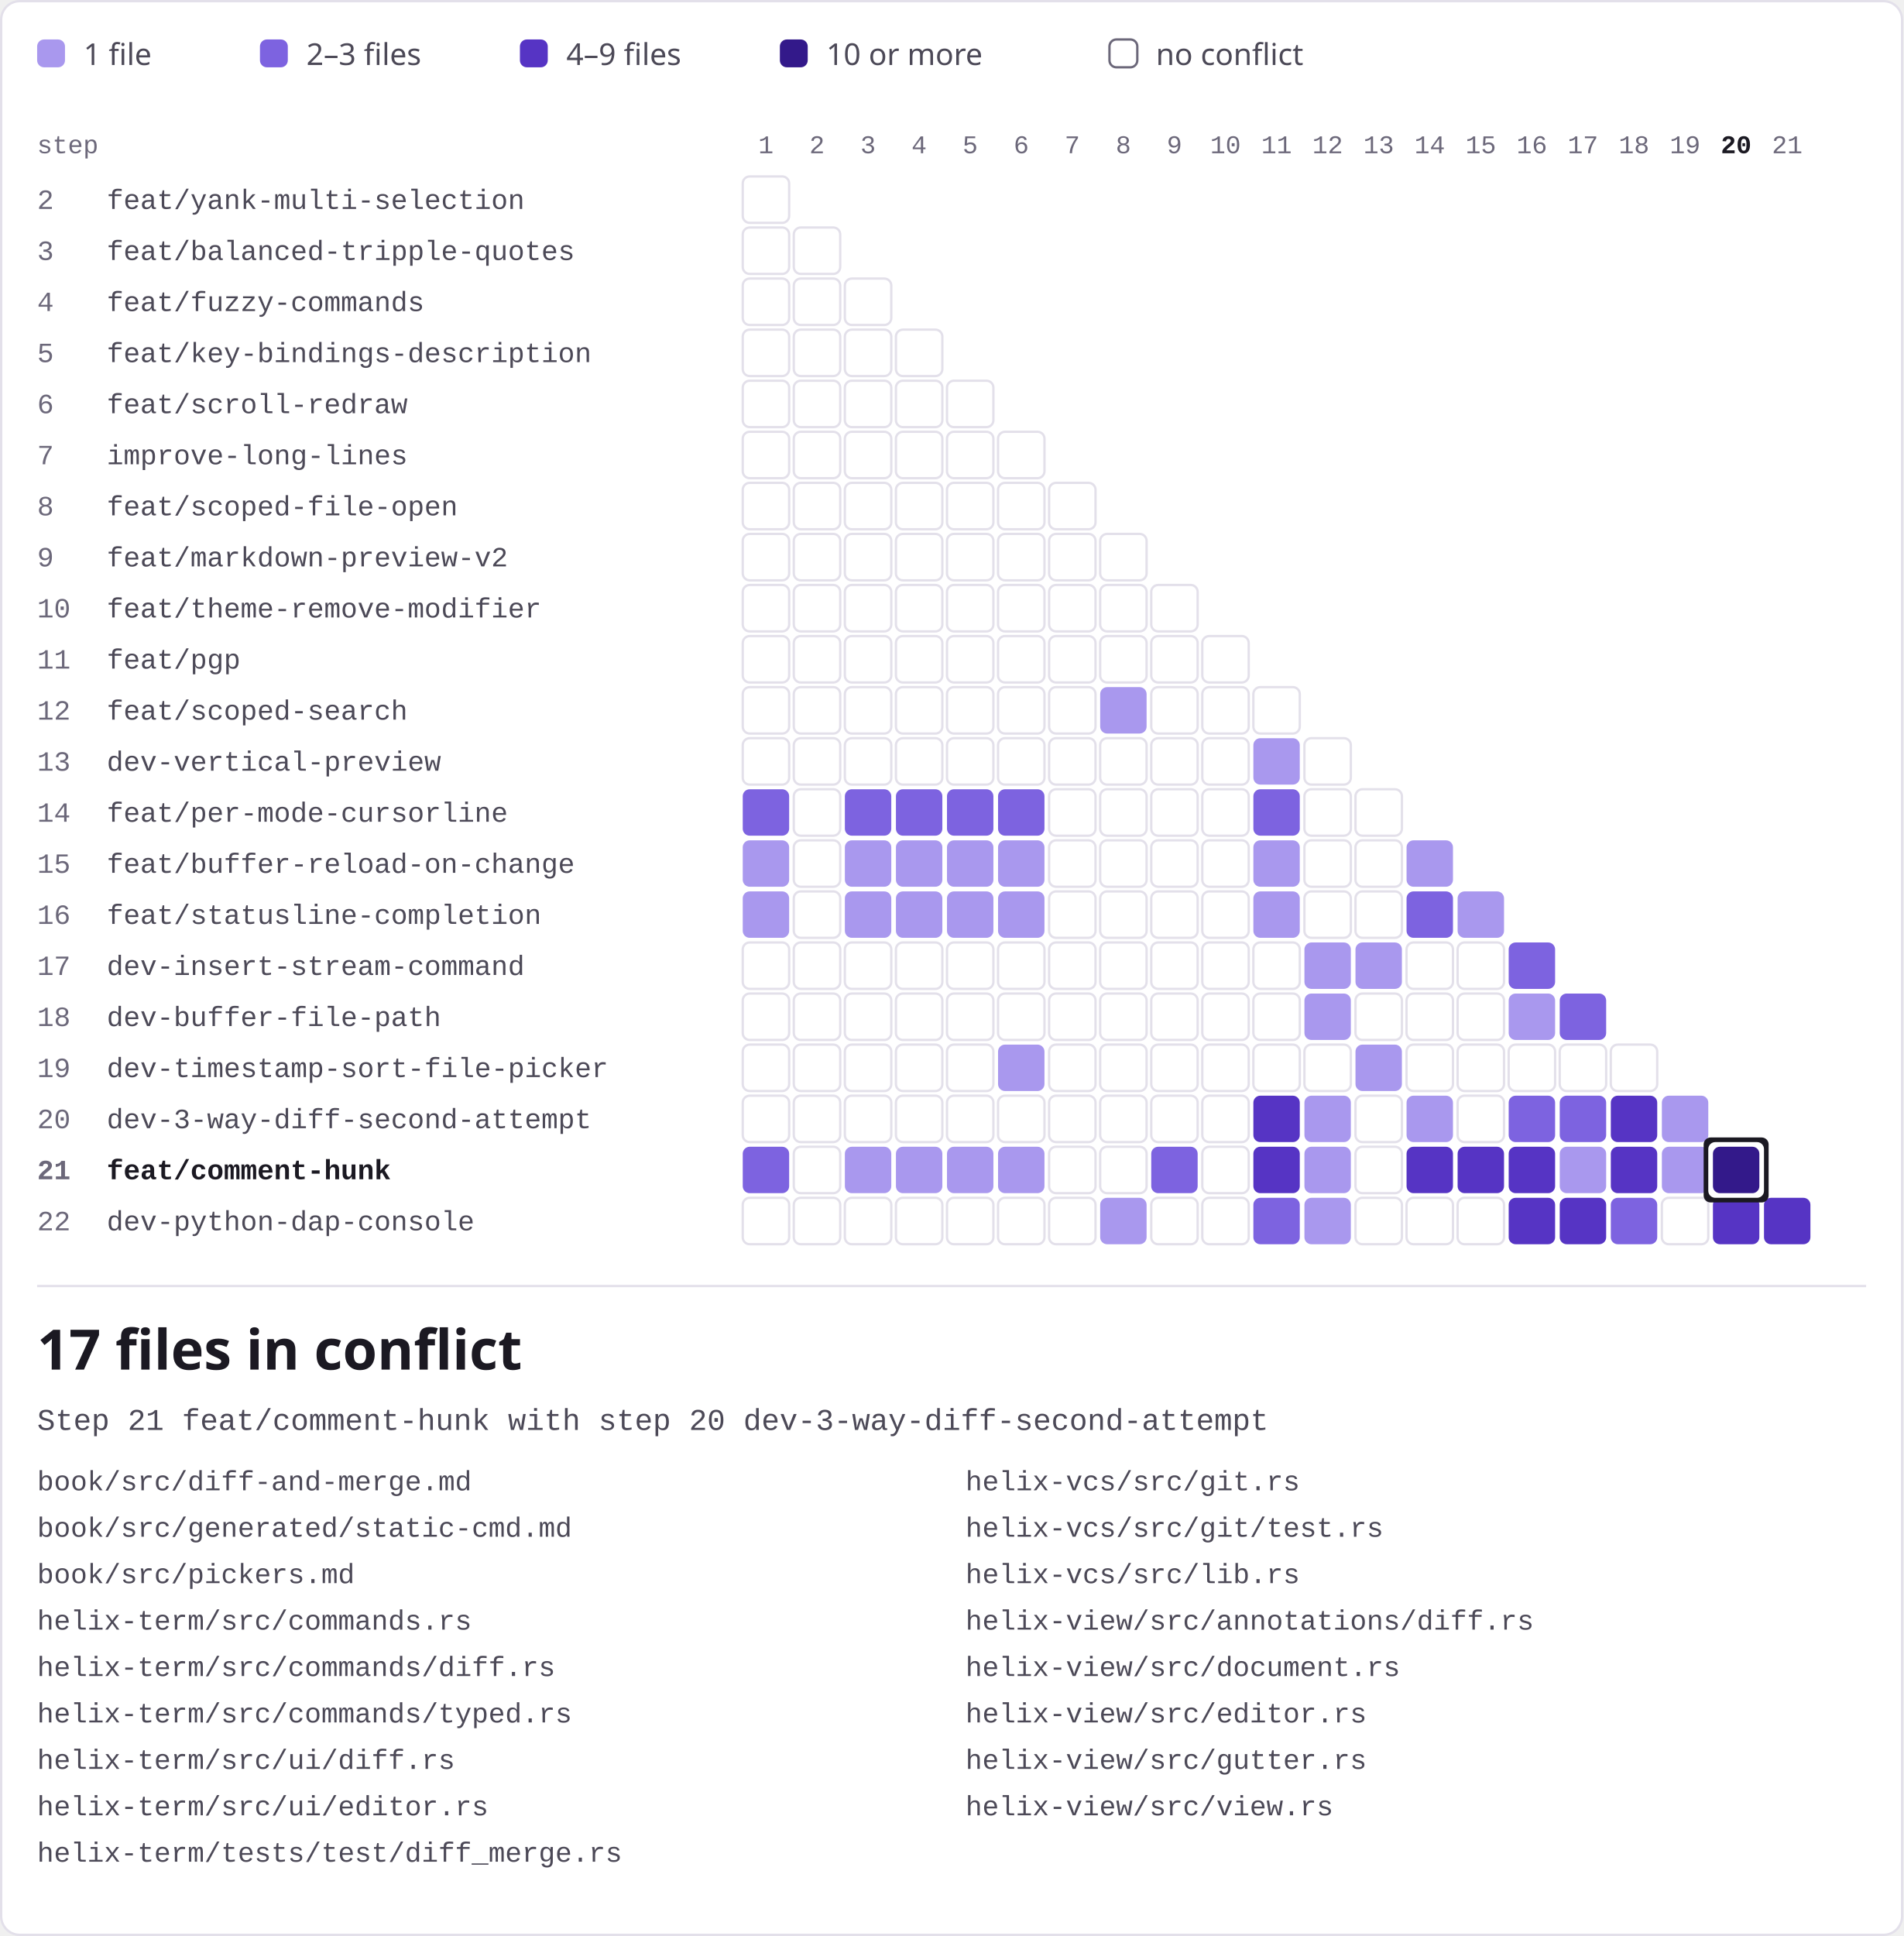
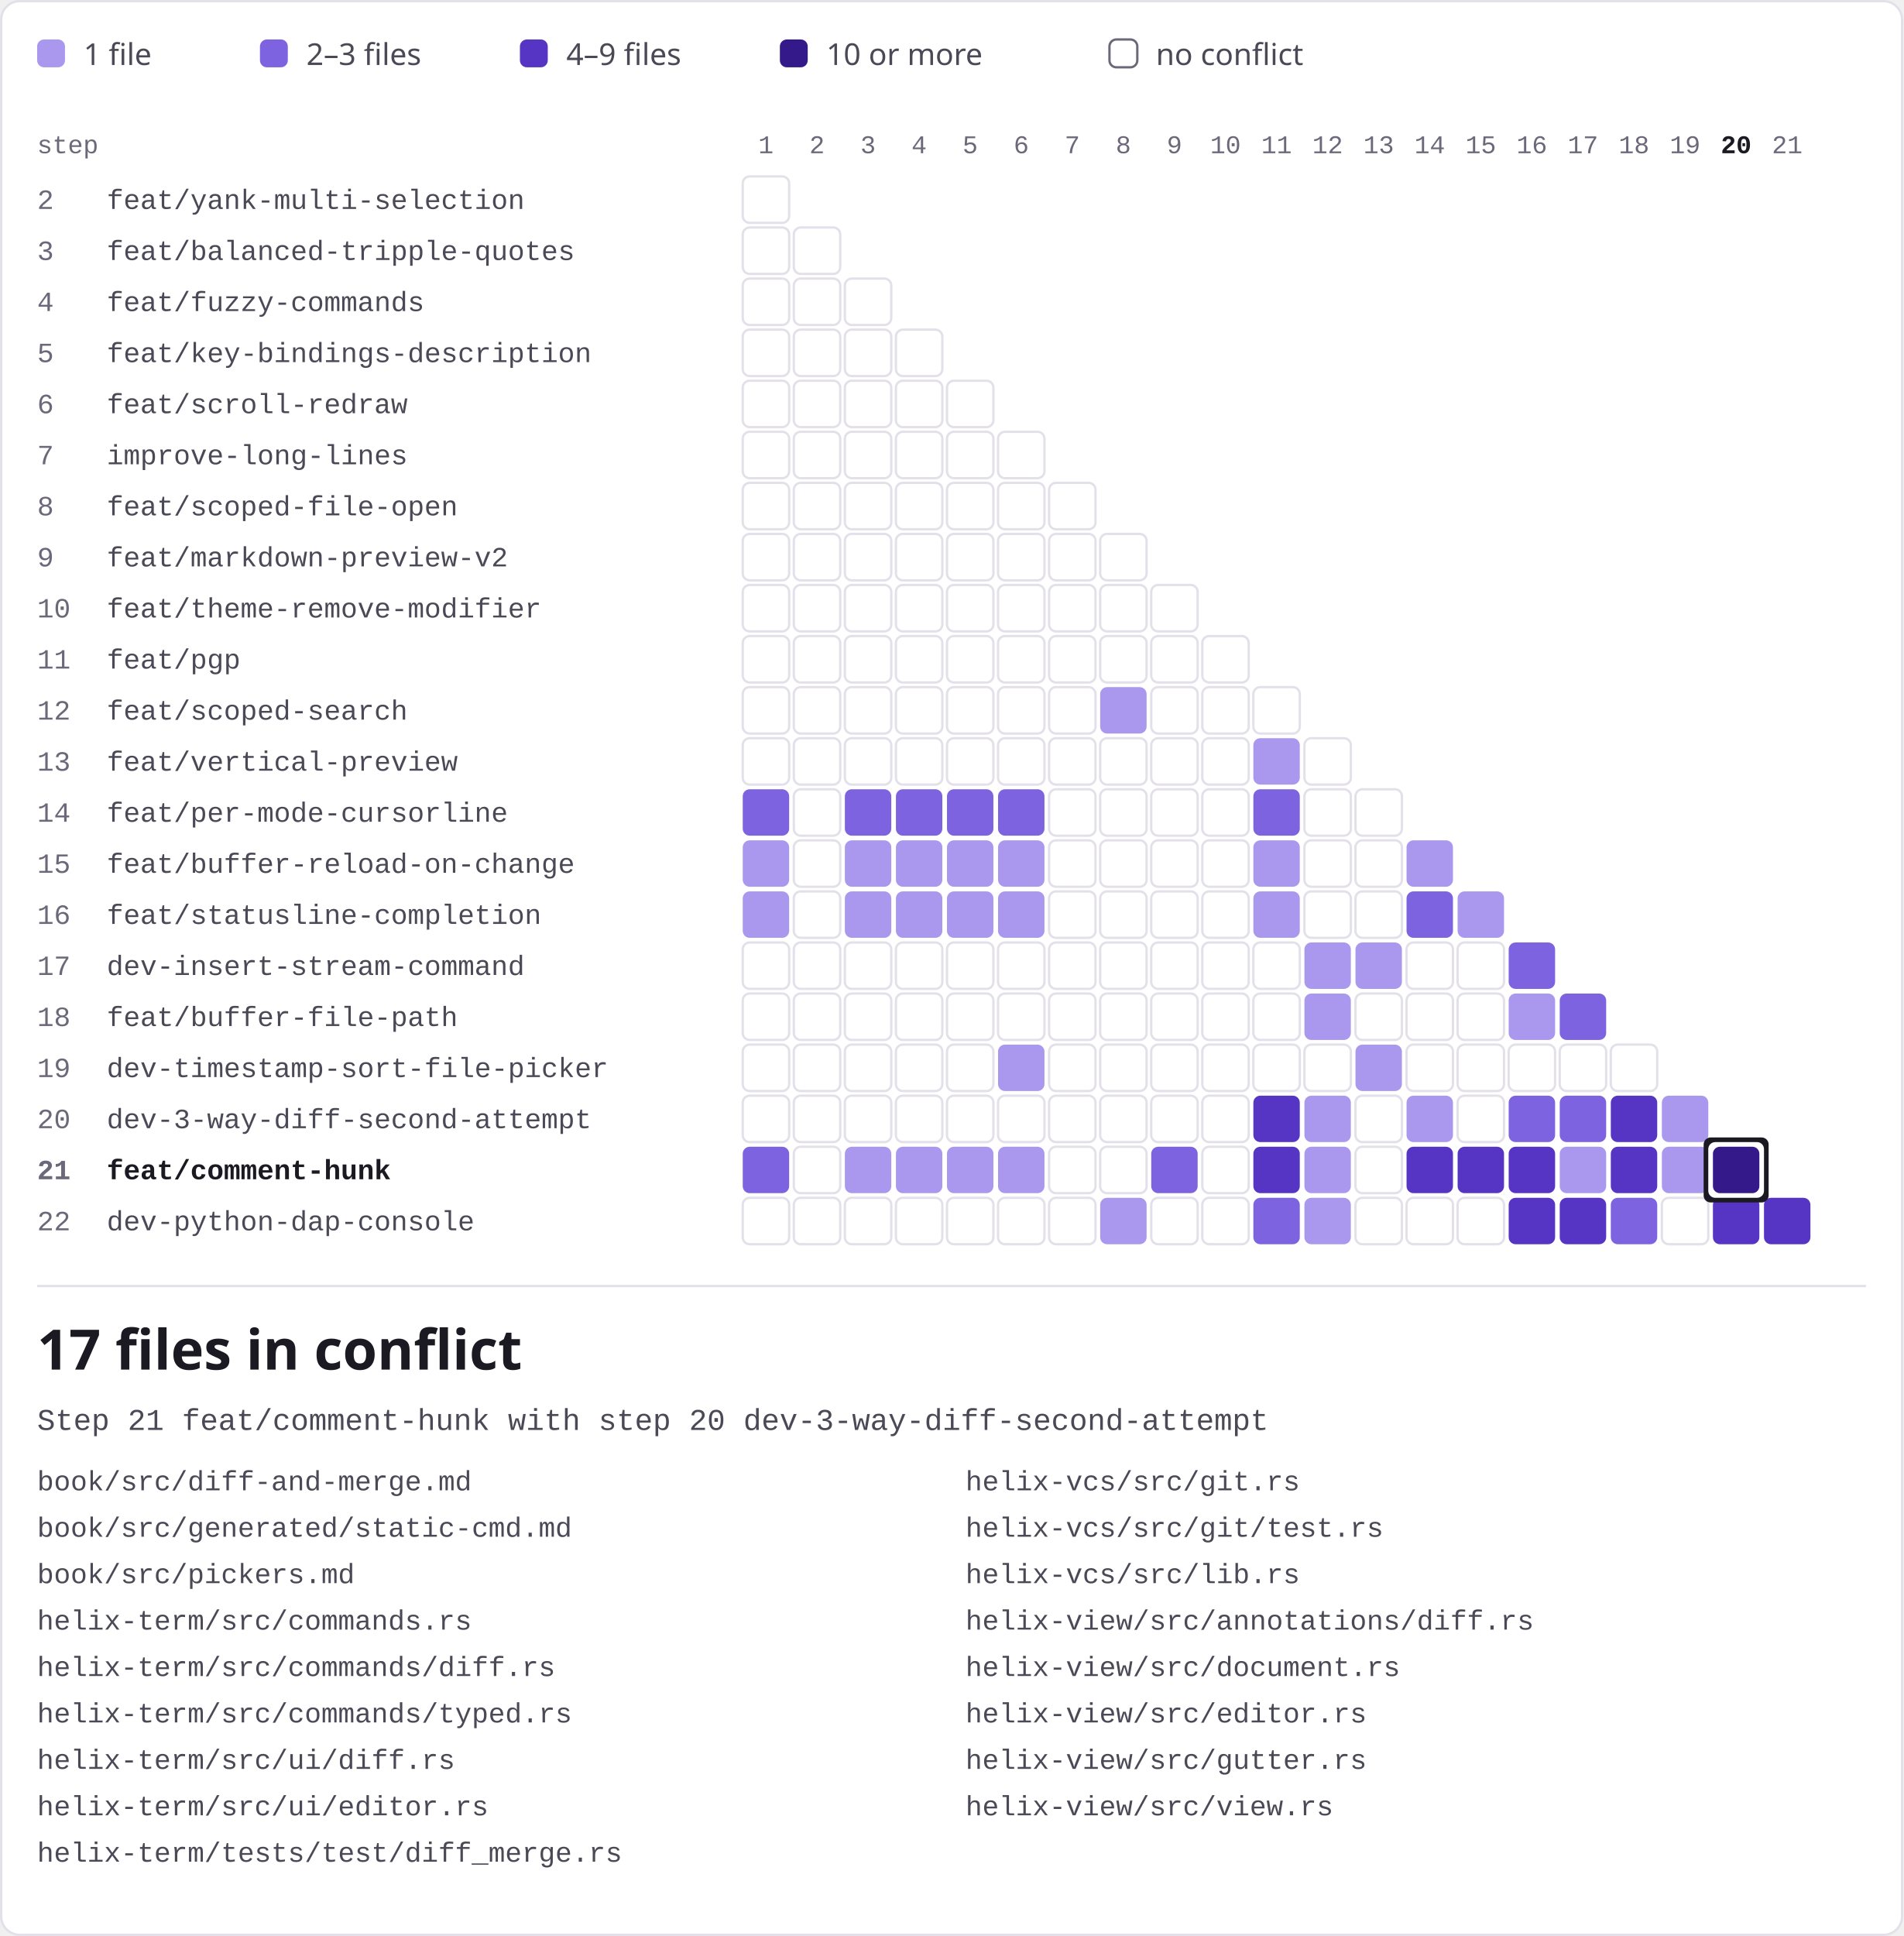
<svg xmlns="http://www.w3.org/2000/svg" width="820" height="834" viewBox="0 0 820 834" role="img" aria-labelledby="title description">
  <style>text{font-family:Recursive,ui-sans-serif,system-ui,sans-serif}.mono{font-family:Recursive,ui-monospace,Consolas,"Liberation Mono",monospace}</style>
  <rect x="0.5" y="0.5" width="819" height="833" rx="8" fill="#ffffff" stroke="#e3e0ea" />
  <rect x="16" y="17" width="12" height="12" rx="3" fill="#a998ee" stroke="none">
</rect>
  <text x="36" y="28" font-size="13" fill="#4c4957" text-anchor="start" font-weight="400">1 file</text>
  <rect x="112" y="17" width="12" height="12" rx="3" fill="#7d63e0" stroke="none">
</rect>
  <text x="132" y="28" font-size="13" fill="#4c4957" text-anchor="start" font-weight="400">2–3 files</text>
  <rect x="224" y="17" width="12" height="12" rx="3" fill="#5634c4" stroke="none">
</rect>
  <text x="244" y="28" font-size="13" fill="#4c4957" text-anchor="start" font-weight="400">4–9 files</text>
  <rect x="336" y="17" width="12" height="12" rx="3" fill="#33198a" stroke="none">
</rect>
  <text x="356" y="28" font-size="13" fill="#4c4957" text-anchor="start" font-weight="400">10 or more</text>
  <rect x="478" y="17" width="12" height="12" rx="3" fill="#ffffff" stroke="#6c687a">
</rect>
  <text x="498" y="28" font-size="13" fill="#4c4957" text-anchor="start" font-weight="400">no conflict</text>
  <text x="16" y="66" font-size="11" fill="#6c687a" text-anchor="start" font-weight="400" class="mono">step</text>
  <text x="330" y="66" font-size="11" fill="#6c687a" text-anchor="middle" font-weight="400" class="mono">1</text>
  <text x="352" y="66" font-size="11" fill="#6c687a" text-anchor="middle" font-weight="400" class="mono">2</text>
  <text x="374" y="66" font-size="11" fill="#6c687a" text-anchor="middle" font-weight="400" class="mono">3</text>
  <text x="396" y="66" font-size="11" fill="#6c687a" text-anchor="middle" font-weight="400" class="mono">4</text>
  <text x="418" y="66" font-size="11" fill="#6c687a" text-anchor="middle" font-weight="400" class="mono">5</text>
  <text x="440" y="66" font-size="11" fill="#6c687a" text-anchor="middle" font-weight="400" class="mono">6</text>
  <text x="462" y="66" font-size="11" fill="#6c687a" text-anchor="middle" font-weight="400" class="mono">7</text>
  <text x="484" y="66" font-size="11" fill="#6c687a" text-anchor="middle" font-weight="400" class="mono">8</text>
  <text x="506" y="66" font-size="11" fill="#6c687a" text-anchor="middle" font-weight="400" class="mono">9</text>
  <text x="528" y="66" font-size="11" fill="#6c687a" text-anchor="middle" font-weight="400" class="mono">10</text>
  <text x="550" y="66" font-size="11" fill="#6c687a" text-anchor="middle" font-weight="400" class="mono">11</text>
  <text x="572" y="66" font-size="11" fill="#6c687a" text-anchor="middle" font-weight="400" class="mono">12</text>
  <text x="594" y="66" font-size="11" fill="#6c687a" text-anchor="middle" font-weight="400" class="mono">13</text>
  <text x="616" y="66" font-size="11" fill="#6c687a" text-anchor="middle" font-weight="400" class="mono">14</text>
  <text x="638" y="66" font-size="11" fill="#6c687a" text-anchor="middle" font-weight="400" class="mono">15</text>
  <text x="660" y="66" font-size="11" fill="#6c687a" text-anchor="middle" font-weight="400" class="mono">16</text>
  <text x="682" y="66" font-size="11" fill="#6c687a" text-anchor="middle" font-weight="400" class="mono">17</text>
  <text x="704" y="66" font-size="11" fill="#6c687a" text-anchor="middle" font-weight="400" class="mono">18</text>
  <text x="726" y="66" font-size="11" fill="#6c687a" text-anchor="middle" font-weight="400" class="mono">19</text>
  <text x="748" y="66" font-size="11" fill="#1b1922" text-anchor="middle" font-weight="700" class="mono">20</text>
  <text x="770" y="66" font-size="11" fill="#6c687a" text-anchor="middle" font-weight="400" class="mono">21</text>
  <text x="16" y="90" font-size="12" fill="#6c687a" text-anchor="start" font-weight="400" class="mono">2</text>
  <text x="46" y="90" font-size="12" fill="#4c4957" text-anchor="start" font-weight="400" class="mono">feat/yank-multi-selection</text>
  <rect x="320" y="76" width="20" height="20" rx="3" fill="#ffffff" stroke="#e3e0ea">
</rect>
  <text x="16" y="112" font-size="12" fill="#6c687a" text-anchor="start" font-weight="400" class="mono">3</text>
  <text x="46" y="112" font-size="12" fill="#4c4957" text-anchor="start" font-weight="400" class="mono">feat/balanced-tripple-quotes</text>
  <rect x="320" y="98" width="20" height="20" rx="3" fill="#ffffff" stroke="#e3e0ea">
</rect>
  <rect x="342" y="98" width="20" height="20" rx="3" fill="#ffffff" stroke="#e3e0ea">
</rect>
  <text x="16" y="134" font-size="12" fill="#6c687a" text-anchor="start" font-weight="400" class="mono">4</text>
  <text x="46" y="134" font-size="12" fill="#4c4957" text-anchor="start" font-weight="400" class="mono">feat/fuzzy-commands</text>
  <rect x="320" y="120" width="20" height="20" rx="3" fill="#ffffff" stroke="#e3e0ea">
</rect>
  <rect x="342" y="120" width="20" height="20" rx="3" fill="#ffffff" stroke="#e3e0ea">
</rect>
  <rect x="364" y="120" width="20" height="20" rx="3" fill="#ffffff" stroke="#e3e0ea">
</rect>
  <text x="16" y="156" font-size="12" fill="#6c687a" text-anchor="start" font-weight="400" class="mono">5</text>
  <text x="46" y="156" font-size="12" fill="#4c4957" text-anchor="start" font-weight="400" class="mono">feat/key-bindings-description</text>
  <rect x="320" y="142" width="20" height="20" rx="3" fill="#ffffff" stroke="#e3e0ea">
</rect>
  <rect x="342" y="142" width="20" height="20" rx="3" fill="#ffffff" stroke="#e3e0ea">
</rect>
  <rect x="364" y="142" width="20" height="20" rx="3" fill="#ffffff" stroke="#e3e0ea">
</rect>
  <rect x="386" y="142" width="20" height="20" rx="3" fill="#ffffff" stroke="#e3e0ea">
</rect>
  <text x="16" y="178" font-size="12" fill="#6c687a" text-anchor="start" font-weight="400" class="mono">6</text>
  <text x="46" y="178" font-size="12" fill="#4c4957" text-anchor="start" font-weight="400" class="mono">feat/scroll-redraw</text>
  <rect x="320" y="164" width="20" height="20" rx="3" fill="#ffffff" stroke="#e3e0ea">
</rect>
  <rect x="342" y="164" width="20" height="20" rx="3" fill="#ffffff" stroke="#e3e0ea">
</rect>
  <rect x="364" y="164" width="20" height="20" rx="3" fill="#ffffff" stroke="#e3e0ea">
</rect>
  <rect x="386" y="164" width="20" height="20" rx="3" fill="#ffffff" stroke="#e3e0ea">
</rect>
  <rect x="408" y="164" width="20" height="20" rx="3" fill="#ffffff" stroke="#e3e0ea">
</rect>
  <text x="16" y="200" font-size="12" fill="#6c687a" text-anchor="start" font-weight="400" class="mono">7</text>
  <text x="46" y="200" font-size="12" fill="#4c4957" text-anchor="start" font-weight="400" class="mono">improve-long-lines</text>
  <rect x="320" y="186" width="20" height="20" rx="3" fill="#ffffff" stroke="#e3e0ea">
</rect>
  <rect x="342" y="186" width="20" height="20" rx="3" fill="#ffffff" stroke="#e3e0ea">
</rect>
  <rect x="364" y="186" width="20" height="20" rx="3" fill="#ffffff" stroke="#e3e0ea">
</rect>
  <rect x="386" y="186" width="20" height="20" rx="3" fill="#ffffff" stroke="#e3e0ea">
</rect>
  <rect x="408" y="186" width="20" height="20" rx="3" fill="#ffffff" stroke="#e3e0ea">
</rect>
  <rect x="430" y="186" width="20" height="20" rx="3" fill="#ffffff" stroke="#e3e0ea">
</rect>
  <text x="16" y="222" font-size="12" fill="#6c687a" text-anchor="start" font-weight="400" class="mono">8</text>
  <text x="46" y="222" font-size="12" fill="#4c4957" text-anchor="start" font-weight="400" class="mono">feat/scoped-file-open</text>
  <rect x="320" y="208" width="20" height="20" rx="3" fill="#ffffff" stroke="#e3e0ea">
</rect>
  <rect x="342" y="208" width="20" height="20" rx="3" fill="#ffffff" stroke="#e3e0ea">
</rect>
  <rect x="364" y="208" width="20" height="20" rx="3" fill="#ffffff" stroke="#e3e0ea">
</rect>
  <rect x="386" y="208" width="20" height="20" rx="3" fill="#ffffff" stroke="#e3e0ea">
</rect>
  <rect x="408" y="208" width="20" height="20" rx="3" fill="#ffffff" stroke="#e3e0ea">
</rect>
  <rect x="430" y="208" width="20" height="20" rx="3" fill="#ffffff" stroke="#e3e0ea">
</rect>
  <rect x="452" y="208" width="20" height="20" rx="3" fill="#ffffff" stroke="#e3e0ea">
</rect>
  <text x="16" y="244" font-size="12" fill="#6c687a" text-anchor="start" font-weight="400" class="mono">9</text>
  <text x="46" y="244" font-size="12" fill="#4c4957" text-anchor="start" font-weight="400" class="mono">feat/markdown-preview-v2</text>
  <rect x="320" y="230" width="20" height="20" rx="3" fill="#ffffff" stroke="#e3e0ea">
</rect>
  <rect x="342" y="230" width="20" height="20" rx="3" fill="#ffffff" stroke="#e3e0ea">
</rect>
  <rect x="364" y="230" width="20" height="20" rx="3" fill="#ffffff" stroke="#e3e0ea">
</rect>
  <rect x="386" y="230" width="20" height="20" rx="3" fill="#ffffff" stroke="#e3e0ea">
</rect>
  <rect x="408" y="230" width="20" height="20" rx="3" fill="#ffffff" stroke="#e3e0ea">
</rect>
  <rect x="430" y="230" width="20" height="20" rx="3" fill="#ffffff" stroke="#e3e0ea">
</rect>
  <rect x="452" y="230" width="20" height="20" rx="3" fill="#ffffff" stroke="#e3e0ea">
</rect>
  <rect x="474" y="230" width="20" height="20" rx="3" fill="#ffffff" stroke="#e3e0ea">
</rect>
  <text x="16" y="266" font-size="12" fill="#6c687a" text-anchor="start" font-weight="400" class="mono">10</text>
  <text x="46" y="266" font-size="12" fill="#4c4957" text-anchor="start" font-weight="400" class="mono">feat/theme-remove-modifier</text>
  <rect x="320" y="252" width="20" height="20" rx="3" fill="#ffffff" stroke="#e3e0ea">
</rect>
  <rect x="342" y="252" width="20" height="20" rx="3" fill="#ffffff" stroke="#e3e0ea">
</rect>
  <rect x="364" y="252" width="20" height="20" rx="3" fill="#ffffff" stroke="#e3e0ea">
</rect>
  <rect x="386" y="252" width="20" height="20" rx="3" fill="#ffffff" stroke="#e3e0ea">
</rect>
  <rect x="408" y="252" width="20" height="20" rx="3" fill="#ffffff" stroke="#e3e0ea">
</rect>
  <rect x="430" y="252" width="20" height="20" rx="3" fill="#ffffff" stroke="#e3e0ea">
</rect>
  <rect x="452" y="252" width="20" height="20" rx="3" fill="#ffffff" stroke="#e3e0ea">
</rect>
  <rect x="474" y="252" width="20" height="20" rx="3" fill="#ffffff" stroke="#e3e0ea">
</rect>
  <rect x="496" y="252" width="20" height="20" rx="3" fill="#ffffff" stroke="#e3e0ea">
</rect>
  <text x="16" y="288" font-size="12" fill="#6c687a" text-anchor="start" font-weight="400" class="mono">11</text>
  <text x="46" y="288" font-size="12" fill="#4c4957" text-anchor="start" font-weight="400" class="mono">feat/pgp</text>
  <rect x="320" y="274" width="20" height="20" rx="3" fill="#ffffff" stroke="#e3e0ea">
</rect>
  <rect x="342" y="274" width="20" height="20" rx="3" fill="#ffffff" stroke="#e3e0ea">
</rect>
  <rect x="364" y="274" width="20" height="20" rx="3" fill="#ffffff" stroke="#e3e0ea">
</rect>
  <rect x="386" y="274" width="20" height="20" rx="3" fill="#ffffff" stroke="#e3e0ea">
</rect>
  <rect x="408" y="274" width="20" height="20" rx="3" fill="#ffffff" stroke="#e3e0ea">
</rect>
  <rect x="430" y="274" width="20" height="20" rx="3" fill="#ffffff" stroke="#e3e0ea">
</rect>
  <rect x="452" y="274" width="20" height="20" rx="3" fill="#ffffff" stroke="#e3e0ea">
</rect>
  <rect x="474" y="274" width="20" height="20" rx="3" fill="#ffffff" stroke="#e3e0ea">
</rect>
  <rect x="496" y="274" width="20" height="20" rx="3" fill="#ffffff" stroke="#e3e0ea">
</rect>
  <rect x="518" y="274" width="20" height="20" rx="3" fill="#ffffff" stroke="#e3e0ea">
</rect>
  <text x="16" y="310" font-size="12" fill="#6c687a" text-anchor="start" font-weight="400" class="mono">12</text>
  <text x="46" y="310" font-size="12" fill="#4c4957" text-anchor="start" font-weight="400" class="mono">feat/scoped-search</text>
  <rect x="320" y="296" width="20" height="20" rx="3" fill="#ffffff" stroke="#e3e0ea">
</rect>
  <rect x="342" y="296" width="20" height="20" rx="3" fill="#ffffff" stroke="#e3e0ea">
</rect>
  <rect x="364" y="296" width="20" height="20" rx="3" fill="#ffffff" stroke="#e3e0ea">
</rect>
  <rect x="386" y="296" width="20" height="20" rx="3" fill="#ffffff" stroke="#e3e0ea">
</rect>
  <rect x="408" y="296" width="20" height="20" rx="3" fill="#ffffff" stroke="#e3e0ea">
</rect>
  <rect x="430" y="296" width="20" height="20" rx="3" fill="#ffffff" stroke="#e3e0ea">
</rect>
  <rect x="452" y="296" width="20" height="20" rx="3" fill="#ffffff" stroke="#e3e0ea">
</rect>
  <rect x="474" y="296" width="20" height="20" rx="3" fill="#a998ee" stroke="none">
</rect>
  <rect x="496" y="296" width="20" height="20" rx="3" fill="#ffffff" stroke="#e3e0ea">
</rect>
  <rect x="518" y="296" width="20" height="20" rx="3" fill="#ffffff" stroke="#e3e0ea">
</rect>
  <rect x="540" y="296" width="20" height="20" rx="3" fill="#ffffff" stroke="#e3e0ea">
</rect>
  <text x="16" y="332" font-size="12" fill="#6c687a" text-anchor="start" font-weight="400" class="mono">13</text>
-   <text x="46" y="332" font-size="12" fill="#4c4957" text-anchor="start" font-weight="400" class="mono">dev-vertical-preview</text>
+   <text x="46" y="332" font-size="12" fill="#4c4957" text-anchor="start" font-weight="400" class="mono">feat/vertical-preview</text>
  <rect x="320" y="318" width="20" height="20" rx="3" fill="#ffffff" stroke="#e3e0ea">
</rect>
  <rect x="342" y="318" width="20" height="20" rx="3" fill="#ffffff" stroke="#e3e0ea">
</rect>
  <rect x="364" y="318" width="20" height="20" rx="3" fill="#ffffff" stroke="#e3e0ea">
</rect>
  <rect x="386" y="318" width="20" height="20" rx="3" fill="#ffffff" stroke="#e3e0ea">
</rect>
  <rect x="408" y="318" width="20" height="20" rx="3" fill="#ffffff" stroke="#e3e0ea">
</rect>
  <rect x="430" y="318" width="20" height="20" rx="3" fill="#ffffff" stroke="#e3e0ea">
</rect>
  <rect x="452" y="318" width="20" height="20" rx="3" fill="#ffffff" stroke="#e3e0ea">
</rect>
  <rect x="474" y="318" width="20" height="20" rx="3" fill="#ffffff" stroke="#e3e0ea">
</rect>
  <rect x="496" y="318" width="20" height="20" rx="3" fill="#ffffff" stroke="#e3e0ea">
</rect>
  <rect x="518" y="318" width="20" height="20" rx="3" fill="#ffffff" stroke="#e3e0ea">
</rect>
  <rect x="540" y="318" width="20" height="20" rx="3" fill="#a998ee" stroke="none">
</rect>
  <rect x="562" y="318" width="20" height="20" rx="3" fill="#ffffff" stroke="#e3e0ea">
</rect>
  <text x="16" y="354" font-size="12" fill="#6c687a" text-anchor="start" font-weight="400" class="mono">14</text>
  <text x="46" y="354" font-size="12" fill="#4c4957" text-anchor="start" font-weight="400" class="mono">feat/per-mode-cursorline</text>
  <rect x="320" y="340" width="20" height="20" rx="3" fill="#7d63e0" stroke="none">
</rect>
  <rect x="342" y="340" width="20" height="20" rx="3" fill="#ffffff" stroke="#e3e0ea">
</rect>
  <rect x="364" y="340" width="20" height="20" rx="3" fill="#7d63e0" stroke="none">
</rect>
  <rect x="386" y="340" width="20" height="20" rx="3" fill="#7d63e0" stroke="none">
</rect>
  <rect x="408" y="340" width="20" height="20" rx="3" fill="#7d63e0" stroke="none">
</rect>
  <rect x="430" y="340" width="20" height="20" rx="3" fill="#7d63e0" stroke="none">
</rect>
  <rect x="452" y="340" width="20" height="20" rx="3" fill="#ffffff" stroke="#e3e0ea">
</rect>
  <rect x="474" y="340" width="20" height="20" rx="3" fill="#ffffff" stroke="#e3e0ea">
</rect>
  <rect x="496" y="340" width="20" height="20" rx="3" fill="#ffffff" stroke="#e3e0ea">
</rect>
  <rect x="518" y="340" width="20" height="20" rx="3" fill="#ffffff" stroke="#e3e0ea">
</rect>
  <rect x="540" y="340" width="20" height="20" rx="3" fill="#7d63e0" stroke="none">
</rect>
  <rect x="562" y="340" width="20" height="20" rx="3" fill="#ffffff" stroke="#e3e0ea">
</rect>
  <rect x="584" y="340" width="20" height="20" rx="3" fill="#ffffff" stroke="#e3e0ea">
</rect>
  <text x="16" y="376" font-size="12" fill="#6c687a" text-anchor="start" font-weight="400" class="mono">15</text>
  <text x="46" y="376" font-size="12" fill="#4c4957" text-anchor="start" font-weight="400" class="mono">feat/buffer-reload-on-change</text>
  <rect x="320" y="362" width="20" height="20" rx="3" fill="#a998ee" stroke="none">
</rect>
  <rect x="342" y="362" width="20" height="20" rx="3" fill="#ffffff" stroke="#e3e0ea">
</rect>
  <rect x="364" y="362" width="20" height="20" rx="3" fill="#a998ee" stroke="none">
</rect>
  <rect x="386" y="362" width="20" height="20" rx="3" fill="#a998ee" stroke="none">
</rect>
  <rect x="408" y="362" width="20" height="20" rx="3" fill="#a998ee" stroke="none">
</rect>
  <rect x="430" y="362" width="20" height="20" rx="3" fill="#a998ee" stroke="none">
</rect>
  <rect x="452" y="362" width="20" height="20" rx="3" fill="#ffffff" stroke="#e3e0ea">
</rect>
  <rect x="474" y="362" width="20" height="20" rx="3" fill="#ffffff" stroke="#e3e0ea">
</rect>
  <rect x="496" y="362" width="20" height="20" rx="3" fill="#ffffff" stroke="#e3e0ea">
</rect>
  <rect x="518" y="362" width="20" height="20" rx="3" fill="#ffffff" stroke="#e3e0ea">
</rect>
  <rect x="540" y="362" width="20" height="20" rx="3" fill="#a998ee" stroke="none">
</rect>
  <rect x="562" y="362" width="20" height="20" rx="3" fill="#ffffff" stroke="#e3e0ea">
</rect>
  <rect x="584" y="362" width="20" height="20" rx="3" fill="#ffffff" stroke="#e3e0ea">
</rect>
  <rect x="606" y="362" width="20" height="20" rx="3" fill="#a998ee" stroke="none">
</rect>
  <text x="16" y="398" font-size="12" fill="#6c687a" text-anchor="start" font-weight="400" class="mono">16</text>
  <text x="46" y="398" font-size="12" fill="#4c4957" text-anchor="start" font-weight="400" class="mono">feat/statusline-completion</text>
  <rect x="320" y="384" width="20" height="20" rx="3" fill="#a998ee" stroke="none">
</rect>
  <rect x="342" y="384" width="20" height="20" rx="3" fill="#ffffff" stroke="#e3e0ea">
</rect>
  <rect x="364" y="384" width="20" height="20" rx="3" fill="#a998ee" stroke="none">
</rect>
  <rect x="386" y="384" width="20" height="20" rx="3" fill="#a998ee" stroke="none">
</rect>
  <rect x="408" y="384" width="20" height="20" rx="3" fill="#a998ee" stroke="none">
</rect>
  <rect x="430" y="384" width="20" height="20" rx="3" fill="#a998ee" stroke="none">
</rect>
  <rect x="452" y="384" width="20" height="20" rx="3" fill="#ffffff" stroke="#e3e0ea">
</rect>
  <rect x="474" y="384" width="20" height="20" rx="3" fill="#ffffff" stroke="#e3e0ea">
</rect>
  <rect x="496" y="384" width="20" height="20" rx="3" fill="#ffffff" stroke="#e3e0ea">
</rect>
  <rect x="518" y="384" width="20" height="20" rx="3" fill="#ffffff" stroke="#e3e0ea">
</rect>
  <rect x="540" y="384" width="20" height="20" rx="3" fill="#a998ee" stroke="none">
</rect>
  <rect x="562" y="384" width="20" height="20" rx="3" fill="#ffffff" stroke="#e3e0ea">
</rect>
  <rect x="584" y="384" width="20" height="20" rx="3" fill="#ffffff" stroke="#e3e0ea">
</rect>
  <rect x="606" y="384" width="20" height="20" rx="3" fill="#7d63e0" stroke="none">
</rect>
  <rect x="628" y="384" width="20" height="20" rx="3" fill="#a998ee" stroke="none">
</rect>
  <text x="16" y="420" font-size="12" fill="#6c687a" text-anchor="start" font-weight="400" class="mono">17</text>
  <text x="46" y="420" font-size="12" fill="#4c4957" text-anchor="start" font-weight="400" class="mono">dev-insert-stream-command</text>
  <rect x="320" y="406" width="20" height="20" rx="3" fill="#ffffff" stroke="#e3e0ea">
</rect>
  <rect x="342" y="406" width="20" height="20" rx="3" fill="#ffffff" stroke="#e3e0ea">
</rect>
  <rect x="364" y="406" width="20" height="20" rx="3" fill="#ffffff" stroke="#e3e0ea">
</rect>
  <rect x="386" y="406" width="20" height="20" rx="3" fill="#ffffff" stroke="#e3e0ea">
</rect>
  <rect x="408" y="406" width="20" height="20" rx="3" fill="#ffffff" stroke="#e3e0ea">
</rect>
  <rect x="430" y="406" width="20" height="20" rx="3" fill="#ffffff" stroke="#e3e0ea">
</rect>
  <rect x="452" y="406" width="20" height="20" rx="3" fill="#ffffff" stroke="#e3e0ea">
</rect>
  <rect x="474" y="406" width="20" height="20" rx="3" fill="#ffffff" stroke="#e3e0ea">
</rect>
  <rect x="496" y="406" width="20" height="20" rx="3" fill="#ffffff" stroke="#e3e0ea">
</rect>
  <rect x="518" y="406" width="20" height="20" rx="3" fill="#ffffff" stroke="#e3e0ea">
</rect>
  <rect x="540" y="406" width="20" height="20" rx="3" fill="#ffffff" stroke="#e3e0ea">
</rect>
  <rect x="562" y="406" width="20" height="20" rx="3" fill="#a998ee" stroke="none">
</rect>
  <rect x="584" y="406" width="20" height="20" rx="3" fill="#a998ee" stroke="none">
</rect>
  <rect x="606" y="406" width="20" height="20" rx="3" fill="#ffffff" stroke="#e3e0ea">
</rect>
  <rect x="628" y="406" width="20" height="20" rx="3" fill="#ffffff" stroke="#e3e0ea">
</rect>
  <rect x="650" y="406" width="20" height="20" rx="3" fill="#7d63e0" stroke="none">
</rect>
  <text x="16" y="442" font-size="12" fill="#6c687a" text-anchor="start" font-weight="400" class="mono">18</text>
-   <text x="46" y="442" font-size="12" fill="#4c4957" text-anchor="start" font-weight="400" class="mono">dev-buffer-file-path</text>
+   <text x="46" y="442" font-size="12" fill="#4c4957" text-anchor="start" font-weight="400" class="mono">feat/buffer-file-path</text>
  <rect x="320" y="428" width="20" height="20" rx="3" fill="#ffffff" stroke="#e3e0ea">
</rect>
  <rect x="342" y="428" width="20" height="20" rx="3" fill="#ffffff" stroke="#e3e0ea">
</rect>
  <rect x="364" y="428" width="20" height="20" rx="3" fill="#ffffff" stroke="#e3e0ea">
</rect>
  <rect x="386" y="428" width="20" height="20" rx="3" fill="#ffffff" stroke="#e3e0ea">
</rect>
  <rect x="408" y="428" width="20" height="20" rx="3" fill="#ffffff" stroke="#e3e0ea">
</rect>
  <rect x="430" y="428" width="20" height="20" rx="3" fill="#ffffff" stroke="#e3e0ea">
</rect>
  <rect x="452" y="428" width="20" height="20" rx="3" fill="#ffffff" stroke="#e3e0ea">
</rect>
  <rect x="474" y="428" width="20" height="20" rx="3" fill="#ffffff" stroke="#e3e0ea">
</rect>
  <rect x="496" y="428" width="20" height="20" rx="3" fill="#ffffff" stroke="#e3e0ea">
</rect>
  <rect x="518" y="428" width="20" height="20" rx="3" fill="#ffffff" stroke="#e3e0ea">
</rect>
  <rect x="540" y="428" width="20" height="20" rx="3" fill="#ffffff" stroke="#e3e0ea">
</rect>
  <rect x="562" y="428" width="20" height="20" rx="3" fill="#a998ee" stroke="none">
</rect>
  <rect x="584" y="428" width="20" height="20" rx="3" fill="#ffffff" stroke="#e3e0ea">
</rect>
  <rect x="606" y="428" width="20" height="20" rx="3" fill="#ffffff" stroke="#e3e0ea">
</rect>
  <rect x="628" y="428" width="20" height="20" rx="3" fill="#ffffff" stroke="#e3e0ea">
</rect>
  <rect x="650" y="428" width="20" height="20" rx="3" fill="#a998ee" stroke="none">
</rect>
  <rect x="672" y="428" width="20" height="20" rx="3" fill="#7d63e0" stroke="none">
</rect>
  <text x="16" y="464" font-size="12" fill="#6c687a" text-anchor="start" font-weight="400" class="mono">19</text>
  <text x="46" y="464" font-size="12" fill="#4c4957" text-anchor="start" font-weight="400" class="mono">dev-timestamp-sort-file-picker</text>
  <rect x="320" y="450" width="20" height="20" rx="3" fill="#ffffff" stroke="#e3e0ea">
</rect>
  <rect x="342" y="450" width="20" height="20" rx="3" fill="#ffffff" stroke="#e3e0ea">
</rect>
  <rect x="364" y="450" width="20" height="20" rx="3" fill="#ffffff" stroke="#e3e0ea">
</rect>
  <rect x="386" y="450" width="20" height="20" rx="3" fill="#ffffff" stroke="#e3e0ea">
</rect>
  <rect x="408" y="450" width="20" height="20" rx="3" fill="#ffffff" stroke="#e3e0ea">
</rect>
  <rect x="430" y="450" width="20" height="20" rx="3" fill="#a998ee" stroke="none">
</rect>
  <rect x="452" y="450" width="20" height="20" rx="3" fill="#ffffff" stroke="#e3e0ea">
</rect>
  <rect x="474" y="450" width="20" height="20" rx="3" fill="#ffffff" stroke="#e3e0ea">
</rect>
  <rect x="496" y="450" width="20" height="20" rx="3" fill="#ffffff" stroke="#e3e0ea">
</rect>
  <rect x="518" y="450" width="20" height="20" rx="3" fill="#ffffff" stroke="#e3e0ea">
</rect>
  <rect x="540" y="450" width="20" height="20" rx="3" fill="#ffffff" stroke="#e3e0ea">
</rect>
  <rect x="562" y="450" width="20" height="20" rx="3" fill="#ffffff" stroke="#e3e0ea">
</rect>
  <rect x="584" y="450" width="20" height="20" rx="3" fill="#a998ee" stroke="none">
</rect>
  <rect x="606" y="450" width="20" height="20" rx="3" fill="#ffffff" stroke="#e3e0ea">
</rect>
  <rect x="628" y="450" width="20" height="20" rx="3" fill="#ffffff" stroke="#e3e0ea">
</rect>
  <rect x="650" y="450" width="20" height="20" rx="3" fill="#ffffff" stroke="#e3e0ea">
</rect>
  <rect x="672" y="450" width="20" height="20" rx="3" fill="#ffffff" stroke="#e3e0ea">
</rect>
  <rect x="694" y="450" width="20" height="20" rx="3" fill="#ffffff" stroke="#e3e0ea">
</rect>
  <text x="16" y="486" font-size="12" fill="#6c687a" text-anchor="start" font-weight="400" class="mono">20</text>
  <text x="46" y="486" font-size="12" fill="#4c4957" text-anchor="start" font-weight="400" class="mono">dev-3-way-diff-second-attempt</text>
  <rect x="320" y="472" width="20" height="20" rx="3" fill="#ffffff" stroke="#e3e0ea">
</rect>
  <rect x="342" y="472" width="20" height="20" rx="3" fill="#ffffff" stroke="#e3e0ea">
</rect>
  <rect x="364" y="472" width="20" height="20" rx="3" fill="#ffffff" stroke="#e3e0ea">
</rect>
  <rect x="386" y="472" width="20" height="20" rx="3" fill="#ffffff" stroke="#e3e0ea">
</rect>
  <rect x="408" y="472" width="20" height="20" rx="3" fill="#ffffff" stroke="#e3e0ea">
</rect>
  <rect x="430" y="472" width="20" height="20" rx="3" fill="#ffffff" stroke="#e3e0ea">
</rect>
  <rect x="452" y="472" width="20" height="20" rx="3" fill="#ffffff" stroke="#e3e0ea">
</rect>
  <rect x="474" y="472" width="20" height="20" rx="3" fill="#ffffff" stroke="#e3e0ea">
</rect>
  <rect x="496" y="472" width="20" height="20" rx="3" fill="#ffffff" stroke="#e3e0ea">
</rect>
  <rect x="518" y="472" width="20" height="20" rx="3" fill="#ffffff" stroke="#e3e0ea">
</rect>
  <rect x="540" y="472" width="20" height="20" rx="3" fill="#5634c4" stroke="none">
</rect>
  <rect x="562" y="472" width="20" height="20" rx="3" fill="#a998ee" stroke="none">
</rect>
  <rect x="584" y="472" width="20" height="20" rx="3" fill="#ffffff" stroke="#e3e0ea">
</rect>
  <rect x="606" y="472" width="20" height="20" rx="3" fill="#a998ee" stroke="none">
</rect>
  <rect x="628" y="472" width="20" height="20" rx="3" fill="#ffffff" stroke="#e3e0ea">
</rect>
  <rect x="650" y="472" width="20" height="20" rx="3" fill="#7d63e0" stroke="none">
</rect>
  <rect x="672" y="472" width="20" height="20" rx="3" fill="#7d63e0" stroke="none">
</rect>
  <rect x="694" y="472" width="20" height="20" rx="3" fill="#5634c4" stroke="none">
</rect>
  <rect x="716" y="472" width="20" height="20" rx="3" fill="#a998ee" stroke="none">
</rect>
  <text x="16" y="508" font-size="12" fill="#6c687a" text-anchor="start" font-weight="700" class="mono">21</text>
  <text x="46" y="508" font-size="12" fill="#1b1922" text-anchor="start" font-weight="700" class="mono">feat/comment-hunk</text>
  <rect x="320" y="494" width="20" height="20" rx="3" fill="#7d63e0" stroke="none">
</rect>
  <rect x="342" y="494" width="20" height="20" rx="3" fill="#ffffff" stroke="#e3e0ea">
</rect>
  <rect x="364" y="494" width="20" height="20" rx="3" fill="#a998ee" stroke="none">
</rect>
  <rect x="386" y="494" width="20" height="20" rx="3" fill="#a998ee" stroke="none">
</rect>
  <rect x="408" y="494" width="20" height="20" rx="3" fill="#a998ee" stroke="none">
</rect>
  <rect x="430" y="494" width="20" height="20" rx="3" fill="#a998ee" stroke="none">
</rect>
  <rect x="452" y="494" width="20" height="20" rx="3" fill="#ffffff" stroke="#e3e0ea">
</rect>
  <rect x="474" y="494" width="20" height="20" rx="3" fill="#ffffff" stroke="#e3e0ea">
</rect>
  <rect x="496" y="494" width="20" height="20" rx="3" fill="#7d63e0" stroke="none">
</rect>
  <rect x="518" y="494" width="20" height="20" rx="3" fill="#ffffff" stroke="#e3e0ea">
</rect>
  <rect x="540" y="494" width="20" height="20" rx="3" fill="#5634c4" stroke="none">
</rect>
  <rect x="562" y="494" width="20" height="20" rx="3" fill="#a998ee" stroke="none">
</rect>
  <rect x="584" y="494" width="20" height="20" rx="3" fill="#ffffff" stroke="#e3e0ea">
</rect>
  <rect x="606" y="494" width="20" height="20" rx="3" fill="#5634c4" stroke="none">
</rect>
  <rect x="628" y="494" width="20" height="20" rx="3" fill="#5634c4" stroke="none">
</rect>
  <rect x="650" y="494" width="20" height="20" rx="3" fill="#5634c4" stroke="none">
</rect>
  <rect x="672" y="494" width="20" height="20" rx="3" fill="#a998ee" stroke="none">
</rect>
  <rect x="694" y="494" width="20" height="20" rx="3" fill="#5634c4" stroke="none">
</rect>
  <rect x="716" y="494" width="20" height="20" rx="3" fill="#a998ee" stroke="none">
</rect>
  <rect x="738" y="494" width="20" height="20" rx="3" fill="#33198a" stroke="none">
</rect>
  <text x="16" y="530" font-size="12" fill="#6c687a" text-anchor="start" font-weight="400" class="mono">22</text>
  <text x="46" y="530" font-size="12" fill="#4c4957" text-anchor="start" font-weight="400" class="mono">dev-python-dap-console</text>
  <rect x="320" y="516" width="20" height="20" rx="3" fill="#ffffff" stroke="#e3e0ea">
</rect>
  <rect x="342" y="516" width="20" height="20" rx="3" fill="#ffffff" stroke="#e3e0ea">
</rect>
  <rect x="364" y="516" width="20" height="20" rx="3" fill="#ffffff" stroke="#e3e0ea">
</rect>
  <rect x="386" y="516" width="20" height="20" rx="3" fill="#ffffff" stroke="#e3e0ea">
</rect>
  <rect x="408" y="516" width="20" height="20" rx="3" fill="#ffffff" stroke="#e3e0ea">
</rect>
  <rect x="430" y="516" width="20" height="20" rx="3" fill="#ffffff" stroke="#e3e0ea">
</rect>
  <rect x="452" y="516" width="20" height="20" rx="3" fill="#ffffff" stroke="#e3e0ea">
</rect>
  <rect x="474" y="516" width="20" height="20" rx="3" fill="#a998ee" stroke="none">
</rect>
  <rect x="496" y="516" width="20" height="20" rx="3" fill="#ffffff" stroke="#e3e0ea">
</rect>
  <rect x="518" y="516" width="20" height="20" rx="3" fill="#ffffff" stroke="#e3e0ea">
</rect>
  <rect x="540" y="516" width="20" height="20" rx="3" fill="#7d63e0" stroke="none">
</rect>
  <rect x="562" y="516" width="20" height="20" rx="3" fill="#a998ee" stroke="none">
</rect>
  <rect x="584" y="516" width="20" height="20" rx="3" fill="#ffffff" stroke="#e3e0ea">
</rect>
  <rect x="606" y="516" width="20" height="20" rx="3" fill="#ffffff" stroke="#e3e0ea">
</rect>
  <rect x="628" y="516" width="20" height="20" rx="3" fill="#ffffff" stroke="#e3e0ea">
</rect>
  <rect x="650" y="516" width="20" height="20" rx="3" fill="#5634c4" stroke="none">
</rect>
  <rect x="672" y="516" width="20" height="20" rx="3" fill="#5634c4" stroke="none">
</rect>
  <rect x="694" y="516" width="20" height="20" rx="3" fill="#7d63e0" stroke="none">
</rect>
  <rect x="716" y="516" width="20" height="20" rx="3" fill="#ffffff" stroke="#e3e0ea">
</rect>
  <rect x="738" y="516" width="20" height="20" rx="3" fill="#5634c4" stroke="none">
</rect>
  <rect x="760" y="516" width="20" height="20" rx="3" fill="#5634c4" stroke="none">
</rect>
  <rect x="734" y="490" width="28" height="28" rx="3" fill="#1b1922" stroke="none">
</rect>
  <rect x="736" y="492" width="24" height="24" rx="3" fill="#ffffff" stroke="none">
</rect>
  <rect x="738" y="494" width="20" height="20" rx="3" fill="#33198a" stroke="none">
</rect>
  <path d="M16 554H804" stroke="#e3e0ea" />
  <text x="16" y="590" font-size="24" fill="#1b1922" text-anchor="start" font-weight="700">17 files in conflict</text>
  <text x="16" y="616" font-size="13" fill="#4c4957" text-anchor="start" font-weight="400" class="mono">Step 21 feat/comment-hunk with step 20 dev-3-way-diff-second-attempt</text>
  <text x="16" y="642" font-size="12" fill="#4c4957" text-anchor="start" font-weight="400" class="mono">book/src/diff-and-merge.md</text>
  <text x="16" y="662" font-size="12" fill="#4c4957" text-anchor="start" font-weight="400" class="mono">book/src/generated/static-cmd.md</text>
  <text x="16" y="682" font-size="12" fill="#4c4957" text-anchor="start" font-weight="400" class="mono">book/src/pickers.md</text>
  <text x="16" y="702" font-size="12" fill="#4c4957" text-anchor="start" font-weight="400" class="mono">helix-term/src/commands.rs</text>
  <text x="16" y="722" font-size="12" fill="#4c4957" text-anchor="start" font-weight="400" class="mono">helix-term/src/commands/diff.rs</text>
  <text x="16" y="742" font-size="12" fill="#4c4957" text-anchor="start" font-weight="400" class="mono">helix-term/src/commands/typed.rs</text>
  <text x="16" y="762" font-size="12" fill="#4c4957" text-anchor="start" font-weight="400" class="mono">helix-term/src/ui/diff.rs</text>
  <text x="16" y="782" font-size="12" fill="#4c4957" text-anchor="start" font-weight="400" class="mono">helix-term/src/ui/editor.rs</text>
  <text x="16" y="802" font-size="12" fill="#4c4957" text-anchor="start" font-weight="400" class="mono">helix-term/tests/test/diff_merge.rs</text>
  <text x="416" y="642" font-size="12" fill="#4c4957" text-anchor="start" font-weight="400" class="mono">helix-vcs/src/git.rs</text>
  <text x="416" y="662" font-size="12" fill="#4c4957" text-anchor="start" font-weight="400" class="mono">helix-vcs/src/git/test.rs</text>
  <text x="416" y="682" font-size="12" fill="#4c4957" text-anchor="start" font-weight="400" class="mono">helix-vcs/src/lib.rs</text>
  <text x="416" y="702" font-size="12" fill="#4c4957" text-anchor="start" font-weight="400" class="mono">helix-view/src/annotations/diff.rs</text>
  <text x="416" y="722" font-size="12" fill="#4c4957" text-anchor="start" font-weight="400" class="mono">helix-view/src/document.rs</text>
  <text x="416" y="742" font-size="12" fill="#4c4957" text-anchor="start" font-weight="400" class="mono">helix-view/src/editor.rs</text>
  <text x="416" y="762" font-size="12" fill="#4c4957" text-anchor="start" font-weight="400" class="mono">helix-view/src/gutter.rs</text>
  <text x="416" y="782" font-size="12" fill="#4c4957" text-anchor="start" font-weight="400" class="mono">helix-view/src/view.rs</text>
</svg>
